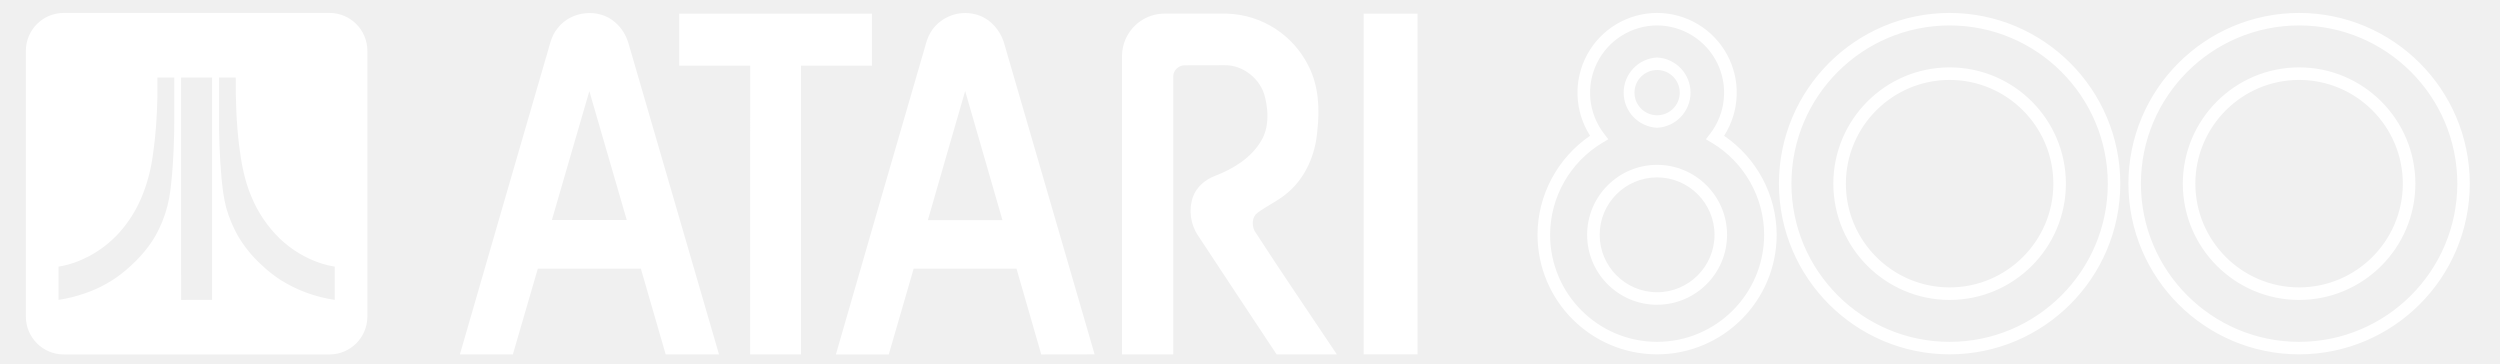
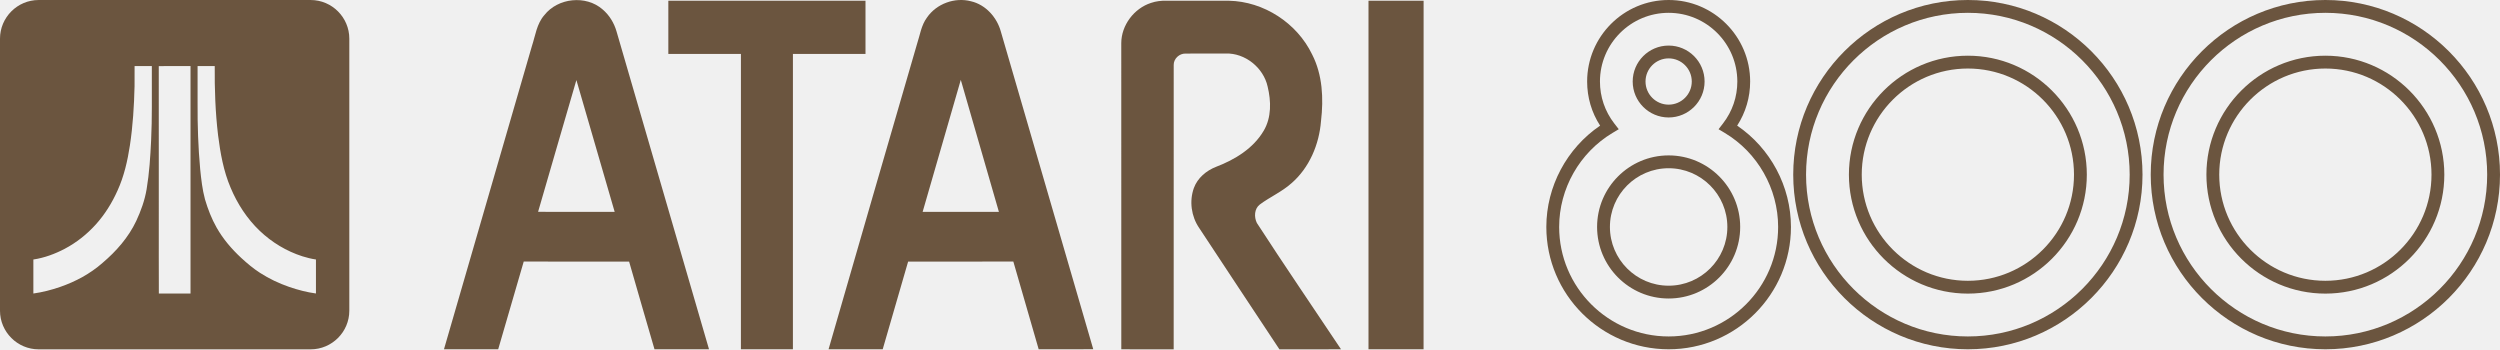
- <svg xmlns="http://www.w3.org/2000/svg" xmlns:ns1="http://www.openswatchbook.org/uri/2009/osb" height="84.22" width="579.93" version="1.1" id="svg5778">
-   <defs id="defs5782">
-     <linearGradient id="linearGradient11544" ns1:paint="solid">
-       <stop style="stop-color:#000000;stop-opacity:1;" offset="0" id="stop11542" />
-     </linearGradient>
-   </defs>
-   <g id="g5774" style="fill:#ffffff;fill-opacity:1" transform="translate(6,2.999984)">
-     <path d="m 123.44,3.44 c 3.07,-3.94 9.43,-4.6 13.2,-1.31 1.55,1.3 2.63,3.09 3.18,5.02 6.98,24.02 14,48.03 20.97,72.06 h -12.37 c -1.94,-6.62 -3.84,-13.26 -5.76,-19.89 -7.96,-0.02 -15.93,0 -23.9,0 -1.94,6.62 -3.87,13.25 -5.79,19.89 h -12.29 c 6.63,-22.92 13.27,-45.84 19.94,-68.75 0.79,-2.39 1.09,-5.07 2.82,-7.02 m 7.27,14.71 c -2.92,9.96 -5.78,19.93 -8.69,29.89 5.8,0.02 11.58,0 17.37,0 z m 79.52,-14.2 a 9.45,9.45 0 0 1 9.95,-3.65 c 3.35,0.77 5.9,3.65 6.8,6.9 l 20.94,72 c -4.13,0.03 -8.25,0 -12.38,0.02 -1.91,-6.63 -3.81,-13.27 -5.74,-19.9 -7.96,0 -15.91,-0.01 -23.86,0.01 -1.9,6.64 -3.86,13.25 -5.77,19.89 H 187.9 c 6.63,-23.04 13.34,-46.06 20.02,-69.09 0.7,-2.08 0.97,-4.37 2.32,-6.17 m -1,44.1 h 17.3 c -2.87,-9.98 -5.79,-19.96 -8.65,-29.94 -2.88,9.98 -5.79,19.95 -8.65,29.94 z M 151.56,0.17 h 44.71 v 12.06 c -5.49,0 -10.97,-0.01 -16.46,0 v 66.98 h -11.8 l 0.01,-66.98 c -5.49,-0.01 -10.97,0 -16.46,0 V 0.17 Z m 109.46,0.49 a 10.1,10.1 0 0 1 3.54,-0.5 c 4.7,0.02 9.4,0 14.1,0 a 21.86,21.86 0 0 1 18.9,12.19 c 2.36,4.62 2.6,10 2.01,15.08 -0.41,5.3 -2.64,10.62 -6.72,14.14 -2.16,1.93 -4.85,3.1 -7.16,4.8 -1.27,0.97 -1.33,2.84 -0.67,4.19 6.23,9.63 12.72,19.1 19.09,28.65 h -13.97 c -6.1,-9.15 -12.13,-18.35 -18.2,-27.52 a 10.18,10.18 0 0 1 -1.2,-9.05 c 0.83,-2.28 2.82,-3.95 5.05,-4.82 4.24,-1.61 8.43,-4.16 10.78,-8.17 1.79,-3 1.7,-6.72 0.9,-10.02 -0.95,-4.28 -5.12,-7.64 -9.52,-7.5 -3.05,0.03 -6.1,-0.01 -9.13,0.02 -1.38,-0.03 -2.67,1.17 -2.66,2.56 v 64.5 H 254.28 V 9.77 a 9.9,9.9 0 0 1 6.74,-9.11 z m 49.31,-0.49 h 12.5 V 79.2 h -12.5 V 0.16 Z" id="path5772" style="fill:#ffffff;fill-opacity:1" />
+ <svg xmlns="http://www.w3.org/2000/svg" version="1.1" id="Ebene_1" x="0px" y="0px" width="566.929px" height="79.219px" viewBox="0 0 566.929 79.219" enable-background="new 0 0 566.929 79.219" xml:space="preserve">
+   <g>
+     <g>
+       <g id="_x23_ffffffff">
+         <path fill="#6B553F" d="M123.437,3.436c3.074-3.934,9.436-4.604,13.207-1.307c1.542,1.299,2.622,3.091,3.175,5.02     c6.981,24.021,13.994,48.033,20.966,72.058c-4.12,0.004-8.242-0.006-12.362,0.004c-1.943-6.623-3.841-13.258-5.759-19.889     c-7.967-0.018-15.932-0.004-23.898-0.008c-1.951,6.627-3.876,13.258-5.792,19.896c-4.098-0.014-8.195-0.004-12.294-0.008     c6.633-22.914,13.273-45.832,19.938-68.739C121.41,8.071,121.708,5.392,123.437,3.436 M130.71,18.154     c-2.921,9.952-5.783,19.924-8.688,29.881c5.791,0.027,11.579,0.01,17.367,0.01C136.491,38.082,133.608,28.119,130.71,18.154z" />
+         <path fill="#6B553F" d="M210.231,3.953c2.147-3.114,6.298-4.627,9.953-3.666c3.345,0.771,5.905,3.654,6.788,6.899     c6.975,24.005,13.973,48.001,20.947,72.005c-4.125,0.033-8.25,0-12.375,0.018c-1.918-6.629-3.816-13.266-5.748-19.895     c-7.954,0.004-15.907-0.016-23.86,0.006c-1.901,6.635-3.86,13.252-5.763,19.885c-4.094,0.004-8.186-0.002-12.28,0.004     c6.629-23.041,13.336-46.063,20.019-69.087C208.613,8.041,208.883,5.749,210.231,3.953 M209.228,48.045     c5.766,0.008,11.53,0.004,17.296,0.004c-2.868-9.984-5.782-19.956-8.644-29.939C215.001,28.09,212.094,38.061,209.228,48.045z" />
+         <path fill="#6B553F" d="M151.56,0.167c14.906,0,29.811,0,44.712,0c0,4.021,0,8.038,0,12.059     c-5.487,0.004-10.974-0.006-16.459,0.004c0,22.325,0.004,44.653-0.003,66.977c-3.929,0-7.862,0-11.792,0     c0-22.324-0.003-44.651,0.004-66.977c-5.489-0.01-10.974,0-16.462-0.004C151.56,8.206,151.557,4.189,151.56,0.167z" />
+         <path fill="#6B553F" d="M261.023,0.657c1.133-0.391,2.342-0.524,3.537-0.495c4.699,0.017,9.398,0.003,14.098,0.006     c7.914,0.145,15.468,5.056,18.894,12.179c2.371,4.626,2.615,10.005,2.018,15.079c-0.41,5.313-2.64,10.625-6.723,14.145     c-2.158,1.926-4.846,3.09-7.153,4.801c-1.269,0.967-1.329,2.842-0.676,4.186c6.237,9.629,12.724,19.104,19.09,28.652     c-4.657,0.008-9.313-0.014-13.972,0.008c-6.098-9.156-12.13-18.359-18.202-27.529c-1.785-2.609-2.27-6.066-1.201-9.045     c0.834-2.285,2.831-3.958,5.055-4.82c4.246-1.619,8.431-4.166,10.782-8.172c1.788-3.01,1.697-6.725,0.893-10.021     c-0.942-4.277-5.11-7.644-9.513-7.495c-3.047,0.021-6.091-0.016-9.132,0.014c-1.377-0.032-2.672,1.165-2.655,2.561     c-0.014,21.501,0.008,43.004-0.006,64.504c-3.96-0.006-7.917,0-11.878-0.004c-0.007-23.146,0.007-46.297-0.007-69.443     C254.291,5.707,257.176,1.89,261.023,0.657z" />
+         <path fill="#6B553F" d="M310.335,0.167c4.164,0,8.328,0,12.498,0c-0.004,26.349,0.006,52.692-0.008,79.042     c-4.162-0.01-8.326,0-12.49-0.004C310.335,52.857,310.335,26.512,310.335,0.167z" />
+       </g>
+     </g>
  </g>
-   <path d="m 533.33,82.2 a 39.65,39.65 0 0 1 -39.6,-39.6 39.65,39.65 0 0 1 39.59,-39.6 39.65,39.65 0 0 1 39.6,39.6 39.65,39.65 0 0 1 -39.6,39.6 z m 0,-76.3 a 36.74,36.74 0 0 0 -36.7,36.7 36.74,36.74 0 0 0 36.7,36.7 36.74,36.74 0 0 0 36.7,-36.7 36.74,36.74 0 0 0 -36.7,-36.7 z m 0,63.68 a 27,27 0 0 1 -26.98,-26.97 c 0,-14.88 12.1,-26.98 26.98,-26.98 14.88,0 26.97,12.1 26.97,26.98 a 27,27 0 0 1 -26.97,26.97 z m 0,-51.04 a 24.1,24.1 0 0 0 -24.07,24.07 24.1,24.1 0 0 0 24.07,24.06 24.1,24.1 0 0 0 24.06,-24.06 24.1,24.1 0 0 0 -24.06,-24.07 z m -81.07,63.66 a 39.65,39.65 0 0 1 -39.6,-39.6 39.65,39.65 0 0 1 39.59,-39.6 39.65,39.65 0 0 1 39.6,39.6 39.65,39.65 0 0 1 -39.6,39.6 z m 0,-76.3 a 36.74,36.74 0 0 0 -36.7,36.7 c 0,20.24 16.47,36.7 36.7,36.7 20.23,0 36.69,-16.46 36.69,-36.7 A 36.73,36.73 0 0 0 452.25,5.9 Z m 0,63.68 a 27,27 0 0 1 -26.98,-26.97 27,27 0 0 1 26.98,-26.98 27,27 0 0 1 26.97,26.98 27,27 0 0 1 -26.97,26.97 z m 0,-51.04 a 24.1,24.1 0 0 0 -24.07,24.07 c 0,13.27 10.8,24.06 24.07,24.06 13.27,0 24.06,-10.8 24.06,-24.06 a 24.1,24.1 0 0 0 -24.06,-24.07 z m -67.86,63.66 a 27.77,27.77 0 0 1 -27.74,-27.73 c 0,-9.18 4.64,-17.84 12.2,-22.98 a 18.5,18.5 0 0 1 15.54,-28.49 18.5,18.5 0 0 1 15.54,28.5 27.9,27.9 0 0 1 12.2,22.98 27.77,27.77 0 0 1 -27.74,27.72 z m 0,-76.3 A 15.6,15.6 0 0 0 372.08,31 l 1,1.3 -1.4,0.84 a 24.97,24.97 0 0 0 -12.1,21.33 24.86,24.86 0 0 0 24.82,24.83 24.86,24.86 0 0 0 24.83,-24.83 c 0,-8.7 -4.64,-16.86 -12.1,-21.33 l -1.41,-0.84 1,-1.3 A 15.6,15.6 0 0 0 384.4,5.9 Z m 0,64.8 a 16.24,16.24 0 0 1 -16.23,-16.23 c 0,-8.95 7.28,-16.23 16.23,-16.23 8.95,0 16.23,7.28 16.23,16.23 0,8.95 -7.28,16.22 -16.23,16.22 z m 0,-29.55 a 13.33,13.33 0 0 0 -13.32,13.32 c 0,7.34 5.98,13.32 13.32,13.32 7.34,0 13.32,-5.98 13.32,-13.32 0,-7.34 -5.98,-13.32 -13.32,-13.32 z m 0,-11.51 a 8.16,8.16 0 0 1 0,-16.3 8.16,8.16 0 0 1 0,16.3 z m 0,-13.4 a 5.25,5.25 0 1 0 0.01,10.5 5.25,5.25 0 0 0 -0.01,-10.5 z M 76.45,3 H 14.76 A 8.79,8.79 0 0 0 6,11.77 v 61.69 a 8.79,8.79 0 0 0 8.76,8.76 h 61.7 a 8.79,8.79 0 0 0 8.76,-8.76 V 11.76 A 8.79,8.79 0 0 0 76.45,3 Z M 40.27,34.85 c -0.18,3.69 -0.4,7.39 -1.02,11.04 a 28.14,28.14 0 0 1 -2.37,7.24 c -1.76,3.71 -4.53,6.86 -7.64,9.5 a 28.6,28.6 0 0 1 -9.6,5.43 c -1.97,0.69 -4,1.2 -6.07,1.5 v -7.71 c 2.49,-0.38 4.89,-1.26 7.11,-2.43 a 25.65,25.65 0 0 0 7.02,-5.49 29.21,29.21 0 0 0 4.96,-7.74 38.58,38.58 0 0 0 2.8,-10.21 c 0.67,-4.45 0.95,-8.94 1.05,-13.43 0.02,-1.52 0,-3.04 0.01,-4.56 h 3.91 v 9.19 c 0.02,2.56 -0.05,5.11 -0.16,7.67 z m 8.93,-16.87 v 51.58 c -2.39,0 -4.78,-0.01 -7.18,0.01 -0.03,-5.48 0,-10.97 -0.01,-16.44 v -35.15 c 2.4,-0.02 4.8,0 7.2,0 z m 28.45,51.58 a 32.37,32.37 0 0 1 -12.7,-4.7 31.37,31.37 0 0 1 -4.22,-3.35 28.8,28.8 0 0 1 -5.6,-6.9 30.25,30.25 0 0 1 -2.65,-6.4 c -0.6,-2.24 -0.85,-4.55 -1.09,-6.85 a 154,154 0 0 1 -0.58,-14.92 v -8.46 h 3.88 c -0.04,5.25 0.14,10.5 0.77,15.7 0.5,4.05 1.23,8.13 2.84,11.9 a 28.84,28.84 0 0 0 6.6,9.76 25.25,25.25 0 0 0 9.66,5.78 c 1.01,0.32 2.04,0.57 3.09,0.73 v 7.7 z" id="path5776" style="fill:#ffffff;fill-opacity:1" />
+   <g>
+     <path fill="#6B553F" d="M527.328,79.205c-21.836,0-39.604-17.766-39.604-39.603C487.724,17.764,505.492,0,527.328,0   c21.838,0,39.602,17.765,39.602,39.603C566.929,61.439,549.166,79.205,527.328,79.205z M527.328,2.908   c-20.234,0-36.695,16.461-36.695,36.694c0,20.234,16.461,36.695,36.695,36.695c20.232,0,36.693-16.461,36.693-36.695   C564.021,19.37,547.56,2.908,527.328,2.908z M527.328,66.582c-14.873,0-26.977-12.102-26.977-26.976   c0-14.875,12.104-26.976,26.977-26.976s26.975,12.101,26.975,26.976C554.302,54.48,542.201,66.582,527.328,66.582z M527.328,15.54   c-13.271,0-24.068,10.797-24.068,24.066c0,13.271,10.797,24.068,24.068,24.068c13.27,0,24.066-10.797,24.066-24.068   C551.394,26.336,540.597,15.54,527.328,15.54z" />
+   </g>
+   <g>
+     <path fill="#6B553F" d="M446.257,79.205c-21.836,0-39.604-17.766-39.604-39.603C406.654,17.764,424.421,0,446.257,0   c21.838,0,39.602,17.765,39.602,39.603C485.859,61.439,468.095,79.205,446.257,79.205z M446.257,2.908   c-20.232,0-36.695,16.461-36.695,36.694c0,20.234,16.463,36.695,36.695,36.695s36.693-16.461,36.693-36.695   C482.951,19.37,466.49,2.908,446.257,2.908z M446.257,66.582c-14.875,0-26.977-12.102-26.977-26.976   c0-14.875,12.102-26.976,26.977-26.976c14.873,0,26.975,12.101,26.975,26.976C473.232,54.48,461.13,66.582,446.257,66.582z    M446.257,15.54c-13.271,0-24.068,10.797-24.068,24.066c0,13.271,10.797,24.068,24.068,24.068s24.066-10.797,24.066-24.068   C470.324,26.336,459.527,15.54,446.257,15.54z" />
+   </g>
+   <g>
+     <path fill="#6B553F" d="M378.4,79.205c-15.295,0-27.736-12.441-27.736-27.738c0-9.178,4.637-17.842,12.197-22.976   c-1.932-2.98-2.943-6.41-2.943-10.009C359.917,8.292,368.208,0,378.4,0s18.484,8.292,18.484,18.481   c0,3.599-1.016,7.027-2.947,10.009c7.563,5.134,12.199,13.796,12.199,22.976C406.138,66.764,393.695,79.205,378.4,79.205z    M378.4,2.908c-8.588,0-15.576,6.986-15.576,15.574c0,3.479,1.127,6.773,3.256,9.524l1.006,1.297l-1.41,0.841   c-7.467,4.467-12.104,12.637-12.104,21.323c0,13.689,11.139,24.83,24.828,24.83c13.691,0,24.83-11.141,24.83-24.83   c0-8.688-4.639-16.857-12.105-21.323l-1.406-0.841l1.002-1.297c2.131-2.751,3.256-6.045,3.256-9.524   C393.976,9.895,386.988,2.908,378.4,2.908z M378.4,67.693c-8.945,0-16.225-7.275-16.225-16.227c0-8.943,7.277-16.225,16.225-16.225   c8.945,0,16.225,7.277,16.225,16.225C394.625,60.418,387.347,67.693,378.4,67.693z M378.4,38.151   c-7.344,0-13.316,5.976-13.316,13.318c0,7.344,5.975,13.318,13.316,13.318c7.344,0,13.316-5.975,13.316-13.318   C391.716,44.127,385.744,38.151,378.4,38.151z M378.4,26.639c-4.496,0-8.152-3.658-8.152-8.154c0-4.495,3.656-8.151,8.152-8.151   s8.152,3.656,8.152,8.151C386.554,22.981,382.896,26.639,378.4,26.639z M378.4,13.24c-2.893,0-5.244,2.354-5.244,5.244   c0,2.894,2.352,5.246,5.244,5.246c2.895,0,5.246-2.354,5.246-5.246C383.646,15.593,381.294,13.24,378.4,13.24z" />
+   </g>
+   <g>
+     <g>
+       <path fill="#6B553F" d="M70.453,0.003H8.761C3.942,0.003,0,3.946,0,8.765v61.692c0,4.818,3.942,8.762,8.761,8.762h61.692    c4.819,0,8.762-3.943,8.762-8.762V8.765C79.215,3.947,75.273,0.003,70.453,0.003z M34.269,31.85    c-0.175,3.69-0.406,7.389-1.017,11.037c-0.42,2.516-1.291,4.943-2.369,7.246c-1.761,3.711-4.528,6.852-7.639,9.492    c-2.782,2.449-6.104,4.232-9.597,5.438c-1.976,0.684-4.01,1.205-6.08,1.498c0.002-2.57,0.002-5.143,0-7.713    c2.492-0.375,4.889-1.26,7.114-2.43c2.641-1.396,5.018-3.273,7.019-5.488c2.067-2.285,3.713-4.932,4.963-7.742    c1.472-3.229,2.26-6.721,2.795-10.213c0.672-4.442,0.951-8.938,1.055-13.425c0.017-1.52,0.004-3.042,0.008-4.564    c1.303-0.004,2.606,0,3.911-0.002c0.005,3.064,0,6.131,0.002,9.195C34.447,26.736,34.375,29.293,34.269,31.85z M43.205,14.983    c0.001,17.192,0.001,34.386,0,51.576c-2.395,0.006-4.789-0.01-7.183,0.012c-0.031-5.481-0.005-10.967-0.013-16.446    c-0.003-11.71,0.005-23.422-0.004-35.134C38.405,14.974,40.805,14.987,43.205,14.983C43.205,14.982,43.205,14.982,43.205,14.983z     M71.648,66.555c-2.056-0.279-4.072-0.811-6.034-1.477c-2.336-0.813-4.596-1.865-6.672-3.217    c-1.515-0.973-2.892-2.139-4.216-3.355c-2.182-2.014-4.134-4.299-5.601-6.889c-1.147-2.018-1.985-4.195-2.64-6.416    c-0.601-2.232-0.857-4.543-1.09-6.837c-0.451-4.962-0.62-9.947-0.588-14.928c0-2.817-0.001-5.634,0-8.453    c1.297-0.001,2.593-0.004,3.888,0.001c-0.042,5.241,0.137,10.495,0.761,15.701c0.512,4.045,1.233,8.121,2.844,11.889    c1.527,3.646,3.729,7.035,6.598,9.768c2.74,2.613,6.06,4.621,9.667,5.777c1.007,0.32,2.036,0.572,3.083,0.727    C71.647,61.416,71.646,63.984,71.648,66.555z" />
+     </g>
+   </g>
</svg>
